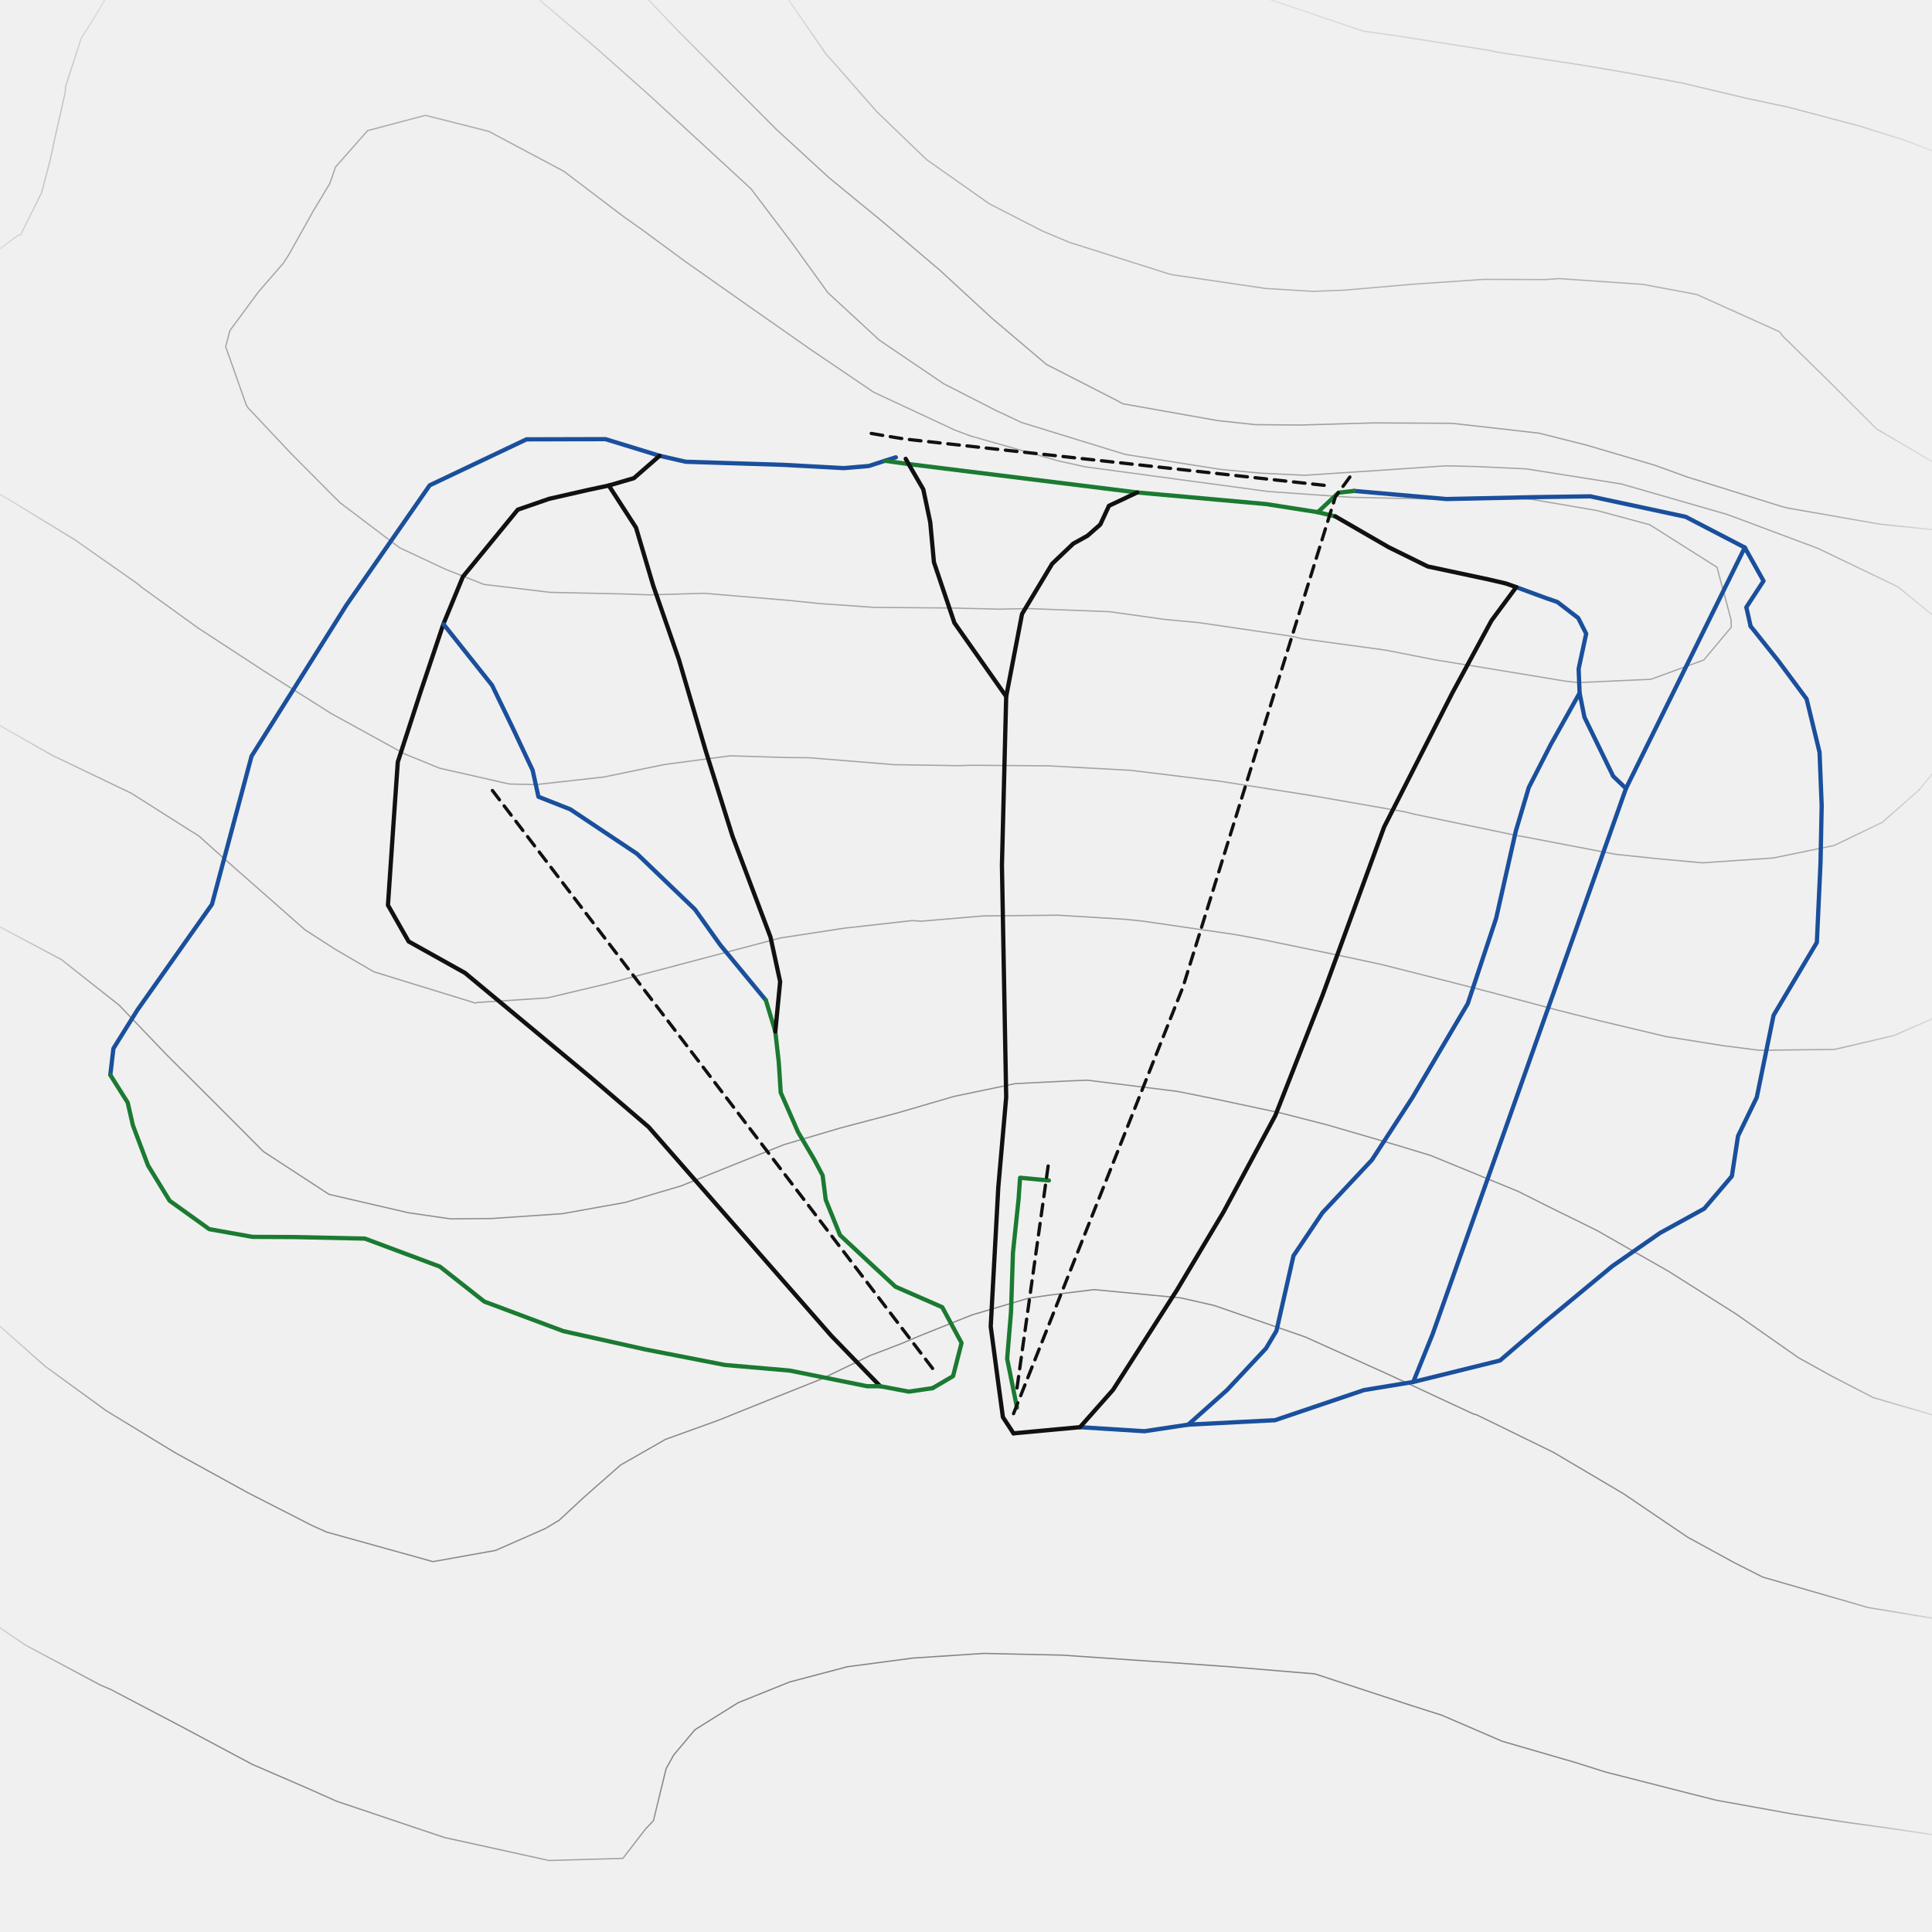
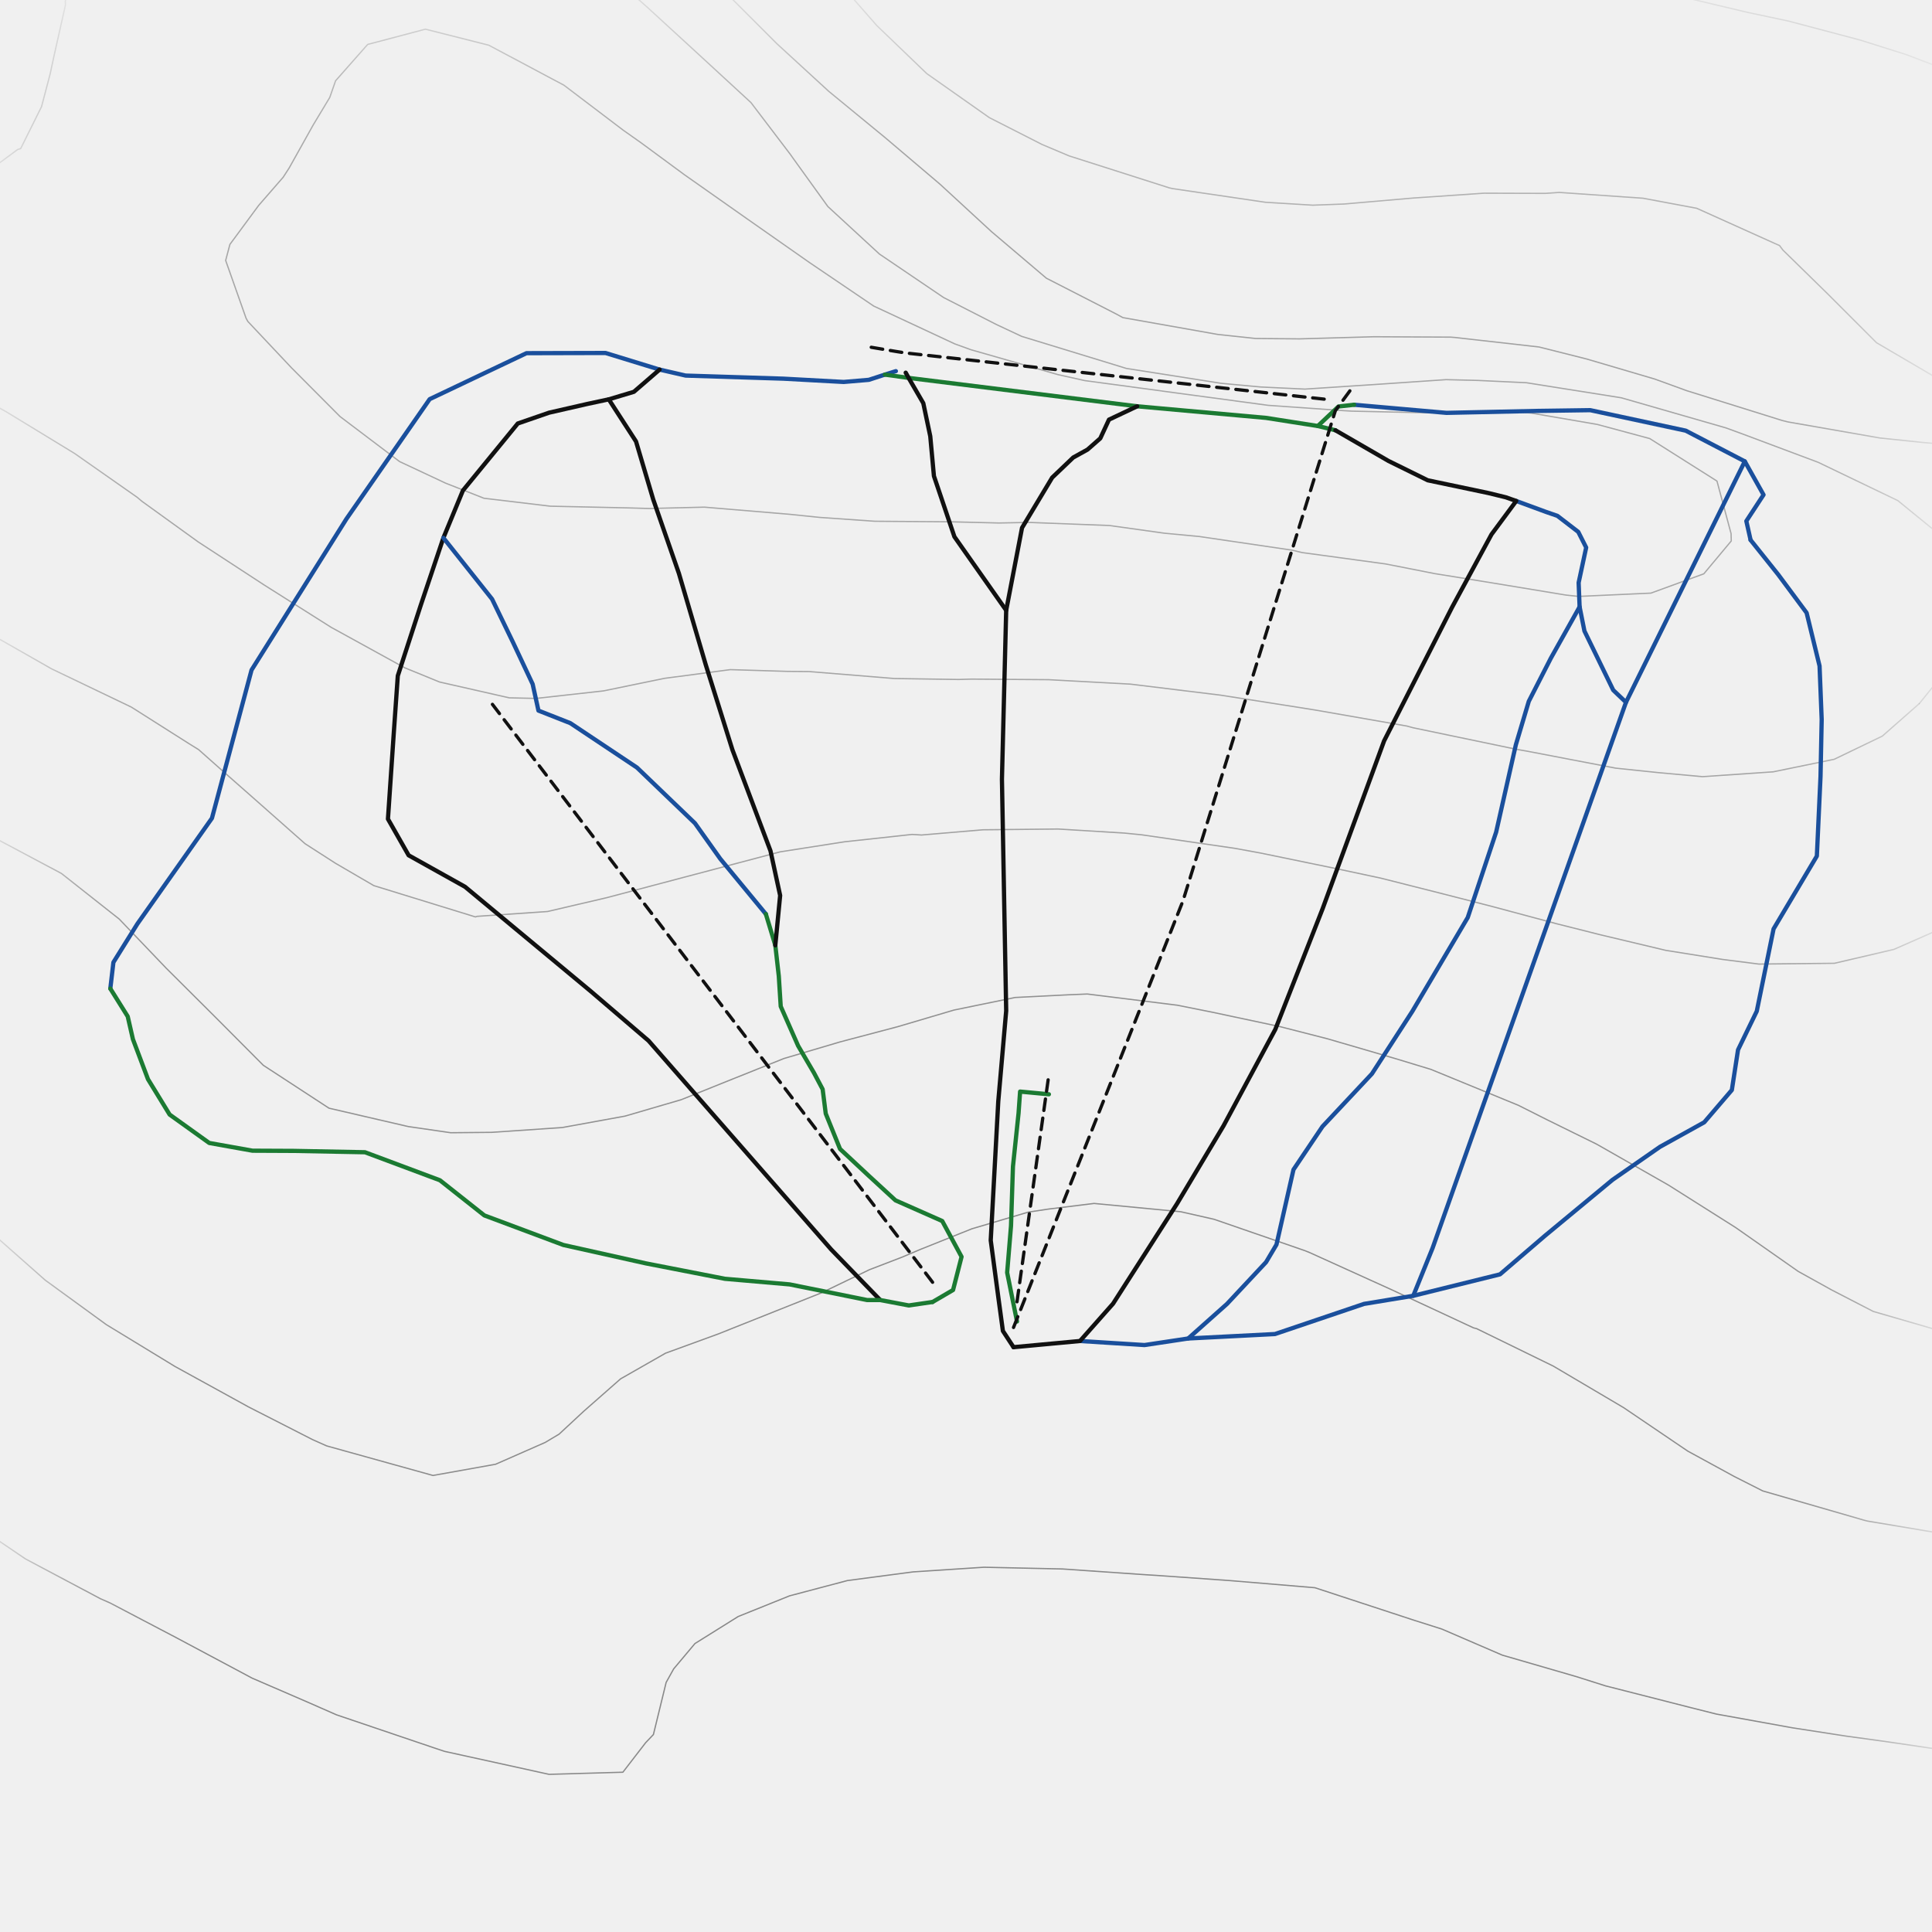
<svg xmlns="http://www.w3.org/2000/svg" viewBox="0 0 1000 1000">
  <g class="sh-frontal-art">
    <defs>
      <filter id="sh-fade-medicine-lodge-ski-area" x="-25%" y="-25%" width="150%" height="150%">
        <feGaussianBlur stdDeviation="42" />
      </filter>
      <mask id="sh-contour-fade-medicine-lodge-ski-area" maskUnits="userSpaceOnUse" x="0" y="0" width="1000" height="1000">
        <rect x="0" y="0" width="1000" height="1000" fill="#000" />
        <rect x="8" y="8" width="984" height="984" fill="#fff" filter="url(#sh-fade-medicine-lodge-ski-area)" />
      </mask>
    </defs>
    <g mask="url(#sh-contour-fade-medicine-lodge-ski-area)">
-       <polyline class="sh-frontal-contour" points="1219.7,263.4 1191.1,257.5 1165.7,251.6 1133.7,243.0 1093.2,222.9 1072.9,196.1 1072.4,175.3 1072.8,162.8 1073.1,143.6 1071.1,129.9 1049.2,103.7 1012.0,82.6 986.5,72.8 962.7,65.3 925.7,55.5 904.5,51.0 870.8,43.0 843.0,37.8 820.1,33.9 774.3,26.9 771.0,26.1 722.0,18.4 705.6,16.1 661.2,1.1 655.5,-0.9 615.8,-21.2 578.6,-42.4 549.7,-57.7 538.9,-62.8 496.9,-82.4" fill="none" stroke="#000" stroke-opacity="0.240" stroke-width="0.66" style="fill:none;stroke:#000;stroke-opacity:0.240;stroke-width:0.66;stroke-dasharray:none;stroke-linejoin:round;stroke-linecap:round;vector-effect:none" />
-       <polyline class="sh-frontal-contour" points="1214.8,309.1 1197.5,301.4 1173.5,289.3 1126.7,276.0 1118.5,273.9 1071.0,262.8 1058.7,260.1 1007.8,243.5 971.3,222.0 946.2,196.9 922.8,174.0 921.1,171.7 918.6,170.6 878.2,152.4 850.4,147.2 807.1,144.2 799.8,144.7 768.1,144.6 731.5,147.1 695.7,150.2 679.5,150.8 655.0,149.3 606.8,142.2 605.1,141.8 553.4,125.4 539.4,119.5 512.1,105.5 479.7,82.7 453.8,57.8 431.1,31.9 427.7,28.2 411.6,4.9 392.9,-22.4 369.4,-48.1 341.9,-72.4" fill="none" stroke="#000" stroke-opacity="0.266" stroke-width="0.66" style="fill:none;stroke:#000;stroke-opacity:0.266;stroke-width:0.66;stroke-dasharray:none;stroke-linejoin:round;stroke-linecap:round;vector-effect:none" />
-       <polyline class="sh-frontal-contour" points="881.9,341.6 896.1,324.6 896.0,320.8 888.7,293.6 853.9,271.6 826.8,264.3 792.5,258.4 778.6,257.2 740.3,258.3 699.6,257.4 694.7,257.1 656.4,254.4 617.1,249.1 608.9,248.0 561.5,241.6 547.6,238.5 502.5,225.7 494.2,222.6 452.2,203.0 419.0,180.5 386.6,157.8 354.2,135.0 331.8,118.5 322.6,112.0 291.9,88.7 253.0,68.0 220.2,59.7 190.3,67.6 173.7,86.4 170.7,95.0 162.1,109.3 149.7,131.5 146.6,136.3 133.9,150.9 119.0,171.1 116.8,179.4 127.4,209.4 128.3,211.0 150.9,235.0 176.0,260.2 206.8,283.5 230.7,294.7 250.5,302.5 284.8,306.6 325.6,307.5 336.1,307.9 364.6,307.1 408.7,310.8 424.2,312.4 452.8,314.4 492.7,314.7 517.1,315.3 532.6,315.0 574.2,316.6 602.8,320.6 620.8,322.3 669.0,329.4 673.9,330.6 717.2,336.5 742.6,341.5 768.0,345.6 810.5,352.6 817.1,353.3 854.5,351.6 881.9,341.6" fill="none" stroke="#000" stroke-opacity="0.313" stroke-width="0.66" style="fill:none;stroke:#000;stroke-opacity:0.313;stroke-width:0.66;stroke-dasharray:none;stroke-linejoin:round;stroke-linecap:round;vector-effect:none" />
-       <polyline class="sh-frontal-contour" points="993.4,408.8 1002.8,397.2 1006.6,387.3 1015.7,362.4 1017.2,359.0 1011.5,327.5 982.3,303.7 941.1,283.9 901.6,269.1 893.4,266.1 839.2,250.5 790.1,242.7 764.8,241.5 748.5,241.1 711.9,243.6 675.4,246.0 652.5,244.9 632.1,243.0 583.0,235.3 581.4,234.9 528.8,218.7 515.6,212.5 488.4,198.6 455.2,176.1 428.5,151.5 410.7,126.8 409.0,124.5 388.7,97.7 362.0,73.1 335.2,48.5 307.7,24.1 279.3,0.0 246.2,-22.5 209.9,-37.3 196.8,-39.7 165.0,-41.7 130.1,-37.8 100.2,-29.9 75.3,-18.0 55.3,-1.9 49.1,8.7 42.1,19.6 33.8,45.2 33.9,47.1 28.1,72.9 25.9,83.1 21.5,99.8 10.7,121.5 9.1,122.0 -11.7,137.4 -38.3,148.1 -69.8,154.6 -93.4,155.6 -108.9,155.0 -158.1,143.5 -168.0,139.1 -196.9,122.8" fill="none" stroke="#000" stroke-opacity="0.321" stroke-width="0.66" style="fill:none;stroke:#000;stroke-opacity:0.321;stroke-width:0.66;stroke-dasharray:none;stroke-linejoin:round;stroke-linecap:round;vector-effect:none" />
-       <polyline class="sh-frontal-contour" points="993.4,408.8 974.3,425.6 949.4,437.6 917.8,444.1 881.2,446.6 858.3,444.5 836.3,442.2 790.4,433.4 784.7,432.4 731.5,421.3 728.2,420.4 680.7,412.1 661.1,409.0 631.7,404.4 589.2,399.2 585.1,398.7 542.7,396.4 502.8,396.1 496.3,396.3 462.9,395.8 418.8,392.2 407.4,392.1 378.0,391.2 344.0,395.7 312.4,402.2 277.5,406.1 263.6,405.8 227.5,397.6 209.4,390.2 171.4,369.3 136.6,347.3 102.6,325.1 73.5,304.1 71.0,302.0 38.6,279.3 3.0,257.6 -35.0,236.7 -68.0,220.8 -76.3,216.8 -116.7,196.7 -150.4,185.8 -170.9,181.1 -199.5,178.0" fill="none" stroke="#000" stroke-opacity="0.321" stroke-width="0.66" style="fill:none;stroke:#000;stroke-opacity:0.321;stroke-width:0.66;stroke-dasharray:none;stroke-linejoin:round;stroke-linecap:round;vector-effect:none" />
-       <polyline class="sh-frontal-contour" points="1052.5,498.0 1070.0,482.7 1070.8,480.6 1087.4,461.8 1105.6,444.3 1123.2,431.9 1126.4,428.9 1147.1,413.6 1164.5,395.4 1167.5,384.0 1161.1,360.3 1158.5,353.5 1143.1,325.2 1117.1,300.3 1069.4,282.6 1064.5,281.3 1017.9,275.6 995.1,273.6 973.0,271.3 925.5,263.0 922.3,262.2 873.0,246.8 856.5,240.8 821.2,230.4 796.6,224.2 753.3,219.3 750.9,219.1 711.0,218.9 672.7,220.0 649.9,219.8 630.3,217.7 581.2,209.0 577.9,207.2 541.6,188.6 513.2,164.5 486.5,139.9 458.1,115.8 429.0,91.9 402.2,67.3 382.1,47.2 377.1,42.2 352.0,17.0 327.7,-8.4 305.8,-34.6 285.5,-61.3 278.8,-69.6 265.2,-88.1" fill="none" stroke="#000" stroke-opacity="0.336" stroke-width="0.66" style="fill:none;stroke:#000;stroke-opacity:0.336;stroke-width:0.66;stroke-dasharray:none;stroke-linejoin:round;stroke-linecap:round;vector-effect:none" />
-       <polyline class="sh-frontal-contour" points="1052.5,498.0 1030.9,512.7 1006.0,524.7 980.3,536.0 949.5,543.2 910.4,543.6 891.6,541.2 862.2,536.5 828.6,528.5 805.6,522.7 772.0,513.7 747.4,507.4 714.6,499.1 691.6,494.2 652.3,486.1 639.2,483.7 591.0,476.7 582.0,475.8 547.7,473.7 508.7,474.1 477.0,476.8 472.1,476.5 437.2,480.4 403.9,485.5 374.0,493.4 344.1,501.3 314.2,509.2 283.4,516.5 246.9,518.9 246.1,519.2 193.5,503.0 173.6,491.4 157.9,481.3 130.3,457.0 115.3,443.8 102.8,432.6 97.8,429.5 68.0,410.6 26.7,390.8 -10.5,369.6 -42.9,346.8 -43.7,346.1 -76.9,324.6 -117.3,304.5 -149.4,292.1 -165.1,286.7 -211.0,274.1" fill="none" stroke="#000" stroke-opacity="0.336" stroke-width="0.66" style="fill:none;stroke:#000;stroke-opacity:0.336;stroke-width:0.66;stroke-dasharray:none;stroke-linejoin:round;stroke-linecap:round;vector-effect:none" />
-       <polyline class="sh-frontal-contour" points="1204.1,662.7 1185.9,652.5 1178.3,641.6 1168.1,624.9 1158.3,594.7 1158.2,592.9 1158.2,561.4 1158.2,560.4 1171.4,538.9 1192.2,523.5 1217.9,512.2" fill="none" stroke="#000" stroke-opacity="0.373" stroke-width="0.66" style="fill:none;stroke:#000;stroke-opacity:0.373;stroke-width:0.66;stroke-dasharray:none;stroke-linejoin:round;stroke-linecap:round;vector-effect:none" />
-       <polyline class="sh-frontal-contour" points="1214.3,768.1 1168.6,763.1 1158.8,761.5 1118.7,754.6 1092.5,749.9 1068.8,746.2 1023.8,739.0 1018.9,737.8 969.6,723.4 948.1,712.3 930.8,702.7 898.4,680.0 863.6,658.0 826.4,636.8 800.8,624.2 785.9,616.7 740.6,598.1 722.5,592.6 687.2,582.3 662.6,576.0 627.4,568.5 609.4,564.9 562.8,559.1 553.1,559.5 525.4,560.9 493.8,567.5 464.7,576.0 434.8,583.9 405.7,592.5 379.2,603.1 352.6,613.8 323.5,622.4 291.1,628.2 254.5,630.7 233.3,630.9 211.3,627.7 170.3,618.2 136.3,596.0 111.2,570.8 86.0,545.7 61.7,520.3 31.8,496.7 -7.1,476.0 -21.1,470.1 -53.2,457.8 -96.9,438.7 -106.0,433.1 -132.5,417.0 -164.1,394.0 -202.1,373.1" fill="none" stroke="#000" stroke-opacity="0.405" stroke-width="0.66" style="fill:none;stroke:#000;stroke-opacity:0.405;stroke-width:0.66;stroke-dasharray:none;stroke-linejoin:round;stroke-linecap:round;vector-effect:none" />
-       <polyline class="sh-frontal-contour" points="1213.2,884.7 1181.3,878.9 1150.1,871.9 1125.5,865.7 1093.5,857.1 1067.3,850.5 1033.7,843.3 1014.9,840.0 966.6,832.0 965.0,831.5 912.4,816.3 897.6,808.8 873.6,795.7 840.4,773.2 804.0,751.7 764.3,732.3 762.7,731.9 720.6,712.3 677.8,693.0 675.3,691.9 628.4,675.7 611.2,671.8 566.3,667.5 542.8,670.4 532.2,672.0 503.1,680.6 476.6,691.2 466.9,695.3 450.0,701.8 425.1,713.8 398.5,724.4 371.9,735.1 344.5,745.0 321.2,758.3 302.1,775.1 289.4,786.9 282.2,791.2 256.5,802.5 224.1,808.3 169.1,793.0 161.7,789.7 128.6,772.8 90.6,751.9 55.0,730.2 23.4,707.2 -4.2,682.8 -27.7,657.2 -47.9,630.4 -64.9,604.5 -65.0,602.6 -90.1,577.5 -109.1,568.4 -133.0,558.1 -175.9,538.8 -204.2,514.7" fill="none" stroke="#000" stroke-opacity="0.428" stroke-width="0.66" style="fill:none;stroke:#000;stroke-opacity:0.428;stroke-width:0.66;stroke-dasharray:none;stroke-linejoin:round;stroke-linecap:round;vector-effect:none" />
-       <polyline class="sh-frontal-contour" points="1219.8,990.1 1183.1,985.9 1148.7,980.0 1132.3,976.8 1086.5,967.0 1078.3,964.9 1025.8,953.5 1024.2,953.1 975.9,946.0 955.5,943.2 927.7,938.9 888.4,931.8 875.3,928.5 831.0,917.2 816.2,912.5 777.6,901.3 746.3,887.8 731.5,883.1 680.6,866.4 636.5,862.7 598.2,860.0 593.3,859.7 550.0,856.7 509.3,855.8 472.7,858.2 438.6,862.7 408.7,870.6 382.1,881.3 359.7,895.3 348.7,908.4 344.8,915.4 338.2,942.4 334.2,946.6 322.4,961.9 284.2,963.0 230.1,951.1 224.4,949.2 174.2,932.3 159.4,925.7 130.5,913.2 91.7,892.5 57.0,874.3 52.0,872.2 13.2,851.5 -20.0,829.0 -50.8,805.7 -86.4,784.0 -102.0,776.7 -130.9,765.2 -177.8,747.2" fill="none" stroke="#000" stroke-opacity="0.448" stroke-width="0.66" style="fill:none;stroke:#000;stroke-opacity:0.448;stroke-width:0.66;stroke-dasharray:none;stroke-linejoin:round;stroke-linecap:round;vector-effect:none" />
-       <polyline class="sh-frontal-contour" points="693.6,1203.4 672.1,1191.4 655.6,1182.5 618.3,1161.3 574.6,1142.3 571.4,1141.4 527.3,1137.7 492.4,1141.6 460.8,1148.1 444.6,1151.5 429.2,1154.6 396.0,1159.8 359.4,1162.3 319.5,1162.0 312.1,1161.6 281.2,1163.1 243.0,1164.2 203.9,1164.6 200.7,1164.7 159.8,1160.9 127.1,1155.4 94.1,1139.6 85.8,1135.6 48.6,1114.4 11.7,1104.6 -12.0,1100.9 -34.0,1099.5 -77.3,1096.6 -93.6,1094.3 -125.5,1089.5 -160.7,1082.9 -178.8,1078.3" fill="none" stroke="#000" stroke-opacity="0.500" stroke-width="0.66" style="fill:none;stroke:#000;stroke-opacity:0.500;stroke-width:0.66;stroke-dasharray:none;stroke-linejoin:round;stroke-linecap:round;vector-effect:none" />
+       <polyline class="sh-frontal-contour" points="1219.7,218.8 1191.1,212.9 1165.7,207.0 1133.7,198.4 1093.2,178.3 1072.9,151.5 1072.4,130.7 1072.8,118.2 1073.1,99.0 1071.1,85.3 1049.2,59.1 1012.0,37.9 986.5,28.2 962.7,20.7 925.7,10.9 904.5,6.4 870.8,-1.6 843.0,-6.8 820.1,-10.7 774.3,-17.7 771.0,-18.5 722.0,-26.3 705.6,-28.5 661.2,-43.5 655.5,-45.5 615.8,-65.9 578.6,-87.0 549.7,-102.4 538.9,-107.4 496.9,-127.0" fill="none" stroke="#000" stroke-opacity="0.240" stroke-width="0.66" style="fill:none;stroke:#000;stroke-opacity:0.240;stroke-width:0.66;stroke-dasharray:none;stroke-linejoin:round;stroke-linecap:round;vector-effect:none" />
+       <polyline class="sh-frontal-contour" points="1214.8,264.5 1197.5,256.8 1173.5,244.7 1126.7,231.4 1118.5,229.3 1071.0,218.2 1058.7,215.5 1007.8,198.8 971.3,177.4 946.2,152.3 922.8,129.4 921.1,127.1 918.6,126.0 878.2,107.8 850.4,102.6 807.1,99.6 799.8,100.1 768.1,100.0 731.5,102.5 695.7,105.6 679.5,106.2 655.0,104.7 606.8,97.6 605.1,97.2 553.4,80.7 539.4,74.8 512.1,60.9 479.7,38.1 453.8,13.2 431.1,-12.7 427.7,-16.4 411.6,-39.7 392.9,-67.0 369.4,-92.7 341.9,-117.0" fill="none" stroke="#000" stroke-opacity="0.265" stroke-width="0.66" style="fill:none;stroke:#000;stroke-opacity:0.265;stroke-width:0.66;stroke-dasharray:none;stroke-linejoin:round;stroke-linecap:round;vector-effect:none" />
+       <polyline class="sh-frontal-contour" points="881.9,297.0 896.1,280.0 896.0,276.2 888.7,249.0 853.9,227.0 826.8,219.7 792.5,213.8 778.6,212.6 740.3,213.7 699.6,212.8 694.7,212.5 656.4,209.8 617.1,204.5 608.9,203.4 561.5,197.0 547.6,193.9 502.5,181.0 494.2,178.0 452.2,158.4 419.0,135.9 386.6,113.2 354.2,90.4 331.8,73.9 322.6,67.4 291.9,44.1 253.0,23.4 220.2,15.1 190.3,23.0 173.7,41.8 170.7,50.4 162.1,64.7 149.7,86.9 146.6,91.7 133.9,106.3 119.0,126.5 116.8,134.8 127.4,164.8 128.3,166.4 150.9,190.4 176.0,215.6 206.8,238.9 230.7,250.1 250.5,257.9 284.8,262.0 325.6,262.9 336.1,263.2 364.6,262.5 408.7,266.2 424.2,267.8 452.8,269.8 492.7,270.1 517.1,270.7 532.6,270.4 574.2,272.0 602.8,276.0 620.8,277.7 669.0,284.8 673.9,286.0 717.2,291.9 742.6,296.9 768.0,301.0 810.5,308.0 817.1,308.7 854.5,307.0 881.9,297.0" fill="none" stroke="#000" stroke-opacity="0.309" stroke-width="0.66" style="fill:none;stroke:#000;stroke-opacity:0.309;stroke-width:0.66;stroke-dasharray:none;stroke-linejoin:round;stroke-linecap:round;vector-effect:none" />
+       <polyline class="sh-frontal-contour" points="993.4,364.2 1002.8,352.6 1006.6,342.7 1015.7,317.8 1017.2,314.4 1011.5,282.9 982.3,259.1 941.1,239.3 901.6,224.5 893.4,221.5 839.2,205.9 790.1,198.1 764.8,196.9 748.5,196.5 711.9,199.0 675.4,201.4 652.5,200.3 632.1,198.4 583.0,190.7 581.4,190.2 528.8,174.1 515.6,167.9 488.4,154.0 455.2,131.5 428.5,106.9 410.7,82.2 409.0,79.8 388.7,53.1 362.0,28.5 335.2,3.9 307.7,-20.5 279.3,-44.6 246.2,-67.1 209.9,-81.9 196.8,-84.3 165.0,-86.3 130.1,-82.4 100.2,-74.5 75.3,-62.6 55.3,-46.5 49.1,-35.9 42.1,-25.0 33.8,0.6 33.9,2.5 28.1,28.3 25.9,38.5 21.5,55.2 10.7,76.9 9.1,77.4 -11.7,92.8 -38.3,103.4 -69.8,110.0 -93.4,111.0 -108.9,110.4 -158.1,98.9 -168.0,94.5 -196.9,78.2" fill="none" stroke="#000" stroke-opacity="0.316" stroke-width="0.66" style="fill:none;stroke:#000;stroke-opacity:0.316;stroke-width:0.66;stroke-dasharray:none;stroke-linejoin:round;stroke-linecap:round;vector-effect:none" />
+       <polyline class="sh-frontal-contour" points="993.4,364.2 974.3,381.0 949.4,393.0 917.8,399.5 881.2,402.0 858.3,399.9 836.3,397.6 790.4,388.8 784.7,387.8 731.5,376.7 728.2,375.8 680.7,367.5 661.1,364.4 631.7,359.8 589.2,354.6 585.1,354.1 542.7,351.8 502.8,351.5 496.3,351.7 462.9,351.2 418.8,347.6 407.4,347.5 378.0,346.6 344.0,351.1 312.4,357.6 277.5,361.5 263.6,361.2 227.5,353.0 209.4,345.6 171.4,324.7 136.6,302.7 102.6,280.5 73.5,259.5 71.0,257.4 38.6,234.7 3.0,213.0 -35.0,192.0 -68.0,176.2 -76.3,172.2 -116.7,152.1 -150.4,141.2 -170.9,136.4 -199.5,133.4" fill="none" stroke="#000" stroke-opacity="0.316" stroke-width="0.66" style="fill:none;stroke:#000;stroke-opacity:0.316;stroke-width:0.66;stroke-dasharray:none;stroke-linejoin:round;stroke-linecap:round;vector-effect:none" />
+       <polyline class="sh-frontal-contour" points="1052.5,453.4 1070.0,438.1 1070.8,436.0 1087.4,417.2 1105.6,399.7 1123.2,387.3 1126.4,384.3 1147.1,369.0 1164.5,350.8 1167.5,339.4 1161.1,315.7 1158.5,308.9 1143.1,280.6 1117.1,255.7 1069.4,238.0 1064.5,236.7 1017.9,231.0 995.1,229.0 973.0,226.7 925.5,218.4 922.3,217.6 873.0,202.2 856.5,196.2 821.2,185.8 796.6,179.6 753.3,174.7 750.9,174.5 711.0,174.3 672.7,175.4 649.9,175.2 630.3,173.1 581.2,164.4 577.9,162.6 541.6,144.0 513.2,119.9 486.5,95.3 458.1,71.2 429.0,47.3 402.2,22.7 382.1,2.6 377.1,-2.4 352.0,-27.6 327.7,-53.0 305.8,-79.2 285.5,-105.9 278.8,-114.2 265.2,-132.7" fill="none" stroke="#000" stroke-opacity="0.330" stroke-width="0.66" style="fill:none;stroke:#000;stroke-opacity:0.330;stroke-width:0.66;stroke-dasharray:none;stroke-linejoin:round;stroke-linecap:round;vector-effect:none" />
+       <polyline class="sh-frontal-contour" points="1052.5,453.4 1030.9,468.1 1006.0,480.1 980.3,491.4 949.5,498.6 910.4,499.0 891.6,496.6 862.2,491.9 828.6,483.9 805.6,478.1 772.0,469.1 747.4,462.8 714.6,454.5 691.6,449.6 652.3,441.5 639.2,439.1 591.0,432.1 582.0,431.2 547.7,429.1 508.7,429.5 477.0,432.2 472.1,431.9 437.2,435.7 403.9,440.9 374.0,448.8 344.1,456.7 314.2,464.6 283.4,471.8 246.9,474.3 246.1,474.6 193.5,458.4 173.6,446.8 157.9,436.7 130.3,412.3 115.3,399.1 102.8,388.0 97.8,384.9 68.0,366.0 26.7,346.2 -10.5,325.0 -42.9,302.2 -43.7,301.5 -76.9,280.0 -117.3,259.9 -149.4,247.5 -165.1,242.1 -211.0,229.5" fill="none" stroke="#000" stroke-opacity="0.330" stroke-width="0.66" style="fill:none;stroke:#000;stroke-opacity:0.330;stroke-width:0.66;stroke-dasharray:none;stroke-linejoin:round;stroke-linecap:round;vector-effect:none" />
+       <polyline class="sh-frontal-contour" points="1204.1,618.1 1185.9,607.8 1178.3,597.0 1168.1,580.3 1158.3,550.1 1158.2,548.2 1158.2,516.8 1158.2,515.8 1171.4,494.3 1192.2,478.9 1217.9,467.6" fill="none" stroke="#000" stroke-opacity="0.365" stroke-width="0.66" style="fill:none;stroke:#000;stroke-opacity:0.365;stroke-width:0.66;stroke-dasharray:none;stroke-linejoin:round;stroke-linecap:round;vector-effect:none" />
+       <polyline class="sh-frontal-contour" points="1214.3,723.5 1168.6,718.5 1158.8,716.9 1118.7,710.0 1092.5,705.3 1068.8,701.6 1023.8,694.4 1018.9,693.1 969.6,678.8 948.1,667.7 930.8,658.1 898.4,635.4 863.6,613.4 826.4,592.2 800.8,579.6 785.9,572.1 740.6,553.5 722.5,548.0 687.2,537.7 662.6,531.4 627.4,523.9 609.4,520.3 562.8,514.5 553.1,514.9 525.4,516.3 493.8,522.8 464.7,531.4 434.8,539.3 405.7,547.9 379.2,558.5 352.6,569.2 323.5,577.7 291.1,583.6 254.5,586.1 233.3,586.3 211.3,583.1 170.3,573.6 136.3,551.4 111.2,526.2 86.0,501.1 61.7,475.7 31.8,452.1 -7.1,431.4 -21.1,425.5 -53.2,413.2 -96.9,394.1 -106.0,388.5 -132.5,372.4 -164.1,349.4 -202.1,328.4" fill="none" stroke="#000" stroke-opacity="0.395" stroke-width="0.66" style="fill:none;stroke:#000;stroke-opacity:0.395;stroke-width:0.66;stroke-dasharray:none;stroke-linejoin:round;stroke-linecap:round;vector-effect:none" />
+       <polyline class="sh-frontal-contour" points="1213.2,840.0 1181.3,834.3 1150.1,827.3 1125.5,821.1 1093.5,812.5 1067.3,805.8 1033.7,798.7 1014.9,795.4 966.6,787.3 965.0,786.9 912.4,771.7 897.6,764.2 873.6,751.1 840.4,728.6 804.0,707.1 764.3,687.7 762.7,687.3 720.6,667.7 677.8,648.3 675.3,647.3 628.4,631.1 611.2,627.2 566.3,622.9 542.8,625.8 532.2,627.4 503.1,636.0 476.6,646.6 466.9,650.7 450.0,657.2 425.1,669.2 398.5,679.8 371.9,690.4 344.5,700.4 321.2,713.7 302.1,730.5 289.4,742.3 282.2,746.6 256.5,757.9 224.1,763.7 169.1,748.4 161.7,745.1 128.6,728.2 90.6,707.3 55.0,685.6 23.4,662.6 -4.2,638.2 -27.7,612.5 -47.9,585.8 -64.9,559.9 -65.0,558.0 -90.1,532.9 -109.1,523.8 -133.0,513.5 -175.9,494.2 -204.2,470.1" fill="none" stroke="#000" stroke-opacity="0.417" stroke-width="0.66" style="fill:none;stroke:#000;stroke-opacity:0.417;stroke-width:0.66;stroke-dasharray:none;stroke-linejoin:round;stroke-linecap:round;vector-effect:none" />
+       <polyline class="sh-frontal-contour" points="1219.8,945.4 1183.1,941.3 1148.7,935.4 1132.3,932.2 1086.5,922.4 1078.3,920.3 1025.8,908.9 1024.2,908.5 975.9,901.4 955.5,898.6 927.7,894.3 888.4,887.2 875.3,883.9 831.0,872.6 816.2,867.9 777.6,856.7 746.3,843.2 731.5,838.5 680.6,821.8 636.5,818.1 598.2,815.4 593.3,815.1 550.0,812.1 509.3,811.2 472.7,813.6 438.6,818.1 408.7,826.0 382.1,836.7 359.7,850.7 348.7,863.8 344.8,870.8 338.2,897.8 334.2,902.0 322.4,917.3 284.2,918.4 230.1,906.5 224.4,904.6 174.2,887.6 159.4,881.1 130.5,868.6 91.7,847.9 57.0,829.7 52.0,827.5 13.2,806.9 -20.0,784.4 -50.8,761.1 -86.4,739.4 -102.0,732.1 -130.9,720.6 -177.8,702.6" fill="none" stroke="#000" stroke-opacity="0.435" stroke-width="0.66" style="fill:none;stroke:#000;stroke-opacity:0.435;stroke-width:0.66;stroke-dasharray:none;stroke-linejoin:round;stroke-linecap:round;vector-effect:none" />
+       <polyline class="sh-frontal-contour" points="826.3,1215.5 778.5,1197.7 769.5,1194.0 735.7,1178.4 693.6,1158.8 672.1,1146.8 655.6,1137.9 618.3,1116.7 574.6,1097.6 571.4,1096.8 527.3,1093.1 492.4,1097.0 460.8,1103.5 444.6,1106.9 429.2,1110.0 396.0,1115.2 359.4,1117.7 319.5,1117.4 312.1,1116.9 281.2,1118.5 243.0,1119.6 203.9,1120.0 200.7,1120.1 159.8,1116.3 127.1,1110.8 94.1,1095.0 85.8,1091.0 48.6,1069.8 11.7,1060.0 -12.0,1056.3 -34.0,1054.9 -77.3,1051.9 -93.6,1049.7 -125.5,1044.9 -160.7,1038.3 -178.8,1033.7" fill="none" stroke="#000" stroke-opacity="0.500" stroke-width="0.66" style="fill:none;stroke:#000;stroke-opacity:0.500;stroke-width:0.66;stroke-dasharray:none;stroke-linejoin:round;stroke-linecap:round;vector-effect:none" />
    </g>
-     <polyline class="sh-frontal-run" points="700.9,254.1 748.7,258.3 795.0,257.3 823.1,256.9 872.5,267.5 903.1,283.4 912.8,300.7 903.9,314.3 906.1,324.1" fill="none" stroke="#1a4f9c" style="fill:none;stroke:#1a4f9c;stroke-width:2.2;stroke-dasharray:none;stroke-linejoin:round;stroke-linecap:round;vector-effect:none" />
-     <polyline class="sh-frontal-run" points="463.7,236.7 458.0,238.5 449.7,241.2 436.7,242.3 405.5,240.6 354.9,239.0 341.4,235.9 313.4,227.3 272.5,227.4 222.4,251.2 179.3,313.2 130.2,391.4 109.7,468.1 71.1,522.8 58.7,542.7 57.1,556.4" fill="none" stroke="#1a4f9c" style="fill:none;stroke:#1a4f9c;stroke-width:2.2;stroke-dasharray:none;stroke-linejoin:round;stroke-linecap:round;vector-effect:none" />
-     <polyline class="sh-frontal-run" points="817.6,358.7 802.7,385.3 791.3,407.6 784.6,430.1 774.4,475.3 759.7,519.5 731.0,568.2 710.1,600.4 684.5,627.7 669.5,650.0 660.7,688.8 655.3,697.9 635.1,719.5 615.0,737.4 592.4,740.8 559.0,738.7" fill="none" stroke="#1a4f9c" style="fill:none;stroke:#1a4f9c;stroke-width:2.2;stroke-dasharray:none;stroke-linejoin:round;stroke-linecap:round;vector-effect:none" />
-     <polyline class="sh-frontal-run" points="341.4,235.9 328.1,247.5 315.1,251.3 303.9,253.7 284.2,258.2 268.0,263.8 239.6,298.5 229.5,323.0 217.8,357.8 205.9,394.4 203.8,424.4 200.8,468.5 211.5,487.3 240.7,503.6 305.8,557.7 335.7,583.3 403.5,660.8 430.2,691.3 455.6,717.5" fill="none" stroke="#111" style="fill:none;stroke:#111;stroke-width:2.2;stroke-dasharray:none;stroke-linejoin:round;stroke-linecap:round;vector-effect:none" />
-     <polyline class="sh-frontal-run" points="458.0,238.5 470.3,240.2 588.6,254.9 655.3,260.9 682.1,265.1 691.2,267.3" fill="none" stroke="#1b7a32" style="fill:none;stroke:#1b7a32;stroke-width:2.2;stroke-dasharray:none;stroke-linejoin:round;stroke-linecap:round;vector-effect:none" />
-     <polyline class="sh-frontal-run" points="682.1,265.1 692.8,255.0 700.9,254.1" fill="none" stroke="#1b7a32" style="fill:none;stroke:#1b7a32;stroke-width:2.2;stroke-dasharray:none;stroke-linejoin:round;stroke-linecap:round;vector-effect:none" />
-     <polyline class="sh-frontal-run" points="903.1,283.4 841.6,408.1" fill="none" stroke="#1a4f9c" style="fill:none;stroke:#1a4f9c;stroke-width:2.2;stroke-dasharray:none;stroke-linejoin:round;stroke-linecap:round;vector-effect:none" />
-     <polyline class="sh-frontal-run" points="57.1,556.4 66.1,570.7 68.8,582.5 76.6,603.2 87.8,621.5 108.3,636.2 130.7,640.2 152.1,640.3 188.9,641.1 227.7,655.6 250.7,673.7 291.6,689.0 334.2,698.5 375.2,706.5 408.7,709.4 448.8,717.5 455.6,717.5 470.4,720.3 482.7,718.5" fill="none" stroke="#1b7a32" style="fill:none;stroke:#1b7a32;stroke-width:2.2;stroke-dasharray:none;stroke-linejoin:round;stroke-linecap:round;vector-effect:none" />
-     <polyline class="sh-frontal-run" points="229.5,323.0 254.7,354.7 265.4,376.8 275.7,398.7 278.7,412.4 295.2,418.9 329.7,441.9 359.7,470.7 372.8,489.1 396.4,517.7" fill="none" stroke="#1a4f9c" style="fill:none;stroke:#1a4f9c;stroke-width:2.2;stroke-dasharray:none;stroke-linejoin:round;stroke-linecap:round;vector-effect:none" />
-     <polyline class="sh-frontal-run" points="784.8,303.9 800.3,309.6 806.1,311.6 816.9,319.9 821.0,328.0 817.1,346.2 817.6,358.7 820.1,371.2 835.0,401.8 841.6,408.1 741.5,690.6 731.5,715.3" fill="none" stroke="#1a4f9c" style="fill:none;stroke:#1a4f9c;stroke-width:2.2;stroke-dasharray:none;stroke-linejoin:round;stroke-linecap:round;vector-effect:none" />
-     <polyline class="sh-frontal-run" points="906.1,324.1 920.4,342.0 935.1,361.8 941.8,389.4 942.9,417.0 942.3,446.5 940.4,487.8 918.0,525.5 909.3,568.0 899.6,588.0 896.4,608.8 882.1,625.6 859.2,638.2 834.6,655.3 799.7,684.2 776.4,704.2 731.5,715.3 706.0,719.5 659.9,735.1 615.0,737.4" fill="none" stroke="#1a4f9c" style="fill:none;stroke:#1a4f9c;stroke-width:2.2;stroke-dasharray:none;stroke-linejoin:round;stroke-linecap:round;vector-effect:none" />
-     <polyline class="sh-frontal-run" points="588.6,254.9 574.0,261.8 569.5,271.5 562.9,277.3 555.5,281.4 544.6,291.8 529.0,317.8 520.8,360.5 518.6,447.9 520.8,567.9 516.7,614.7 512.8,686.6 516.8,716.6 519.1,733.5 524.6,741.9" fill="none" stroke="#111" style="fill:none;stroke:#111;stroke-width:2.2;stroke-dasharray:none;stroke-linejoin:round;stroke-linecap:round;vector-effect:none" />
-     <polyline class="sh-frontal-run" points="691.2,267.3 718.7,283.2 739.0,293.2 770.4,299.9 779.4,302.0 784.8,303.9 772.0,321.2 751.6,358.9 716.4,428.1 684.6,515.0 660.1,577.4 633.3,627.3 609.2,667.7 576.1,719.4 559.0,738.7 524.6,741.9" fill="none" stroke="#111" style="fill:none;stroke:#111;stroke-width:2.2;stroke-dasharray:none;stroke-linejoin:round;stroke-linecap:round;vector-effect:none" />
-     <polyline class="sh-frontal-run" points="396.4,517.7 401.3,533.9 403.1,549.9 404.1,565.5 413.1,586.0 421.3,599.9 425.8,608.4 427.4,621.0 434.8,639.3 449.7,653.2 463.5,666.0 487.7,676.6 497.7,695.1 493.3,712.3 482.7,718.5" fill="none" stroke="#1b7a32" style="fill:none;stroke:#1b7a32;stroke-width:2.2;stroke-dasharray:none;stroke-linejoin:round;stroke-linecap:round;vector-effect:none" />
-     <polyline class="sh-frontal-run" points="542.9,611.0 528.0,609.6 527.2,620.8 524.3,648.4 523.3,679.1 521.3,703.3 526.4,728.6" fill="none" stroke="#1b7a32" style="fill:none;stroke:#1b7a32;stroke-width:2.2;stroke-dasharray:none;stroke-linejoin:round;stroke-linecap:round;vector-effect:none" />
-     <polyline class="sh-frontal-run" points="315.1,251.3 329.2,273.1 338.1,303.1 351.4,341.4 365.3,388.7 379.1,432.7 398.8,485.0 403.8,508.1 401.3,533.9" fill="none" stroke="#111" style="fill:none;stroke:#111;stroke-width:2.2;stroke-dasharray:none;stroke-linejoin:round;stroke-linecap:round;vector-effect:none" />
-     <polyline class="sh-frontal-run" points="468.8,237.5 470.3,240.2 477.9,253.3 481.5,270.4 483.4,291.0 494.0,322.4 520.8,360.5" fill="none" stroke="#111" style="fill:none;stroke:#111;stroke-width:2.2;stroke-dasharray:none;stroke-linejoin:round;stroke-linecap:round;vector-effect:none" />
-     <polyline class="sh-frontal-lift" points="524.6,731.7 612.3,510.9 691.2,257.1 700.9,243.9" fill="none" stroke="#111" style="fill:none;stroke:#111;stroke-width:1.7;stroke-dasharray:6 4;stroke-linejoin:round;stroke-linecap:round;vector-effect:none" />
-     <polyline class="sh-frontal-lift" points="482.7,708.3 254.6,408.8" fill="none" stroke="#111" style="fill:none;stroke:#111;stroke-width:1.7;stroke-dasharray:6 4;stroke-linejoin:round;stroke-linecap:round;vector-effect:none" />
-     <polyline class="sh-frontal-lift" points="526.4,718.4 542.9,600.8" fill="none" stroke="#111" style="fill:none;stroke:#111;stroke-width:1.7;stroke-dasharray:6 4;stroke-linejoin:round;stroke-linecap:round;vector-effect:none" />
-     <polyline class="sh-frontal-lift" points="685.4,251.2 468.8,227.3 463.7,226.5 447.1,223.7" fill="none" stroke="#111" style="fill:none;stroke:#111;stroke-width:1.7;stroke-dasharray:6 4;stroke-linejoin:round;stroke-linecap:round;vector-effect:none" />
+     <polyline class="sh-frontal-run" points="700.9,209.5 748.7,213.7 795.0,212.7 823.1,212.3 872.5,222.9 903.1,238.8 912.8,256.1 903.9,269.7 906.1,279.5" fill="none" stroke="#1a4f9c" style="fill:none;stroke:#1a4f9c;stroke-width:2.2;stroke-dasharray:none;stroke-linejoin:round;stroke-linecap:round;vector-effect:none" />
+     <polyline class="sh-frontal-run" points="463.7,192.1 458.0,193.9 449.7,196.6 436.7,197.7 405.5,196.0 354.9,194.4 341.4,191.3 313.4,182.7 272.5,182.8 222.4,206.6 179.3,268.6 130.2,346.8 109.7,423.5 71.1,478.2 58.7,498.1 57.1,511.7" fill="none" stroke="#1a4f9c" style="fill:none;stroke:#1a4f9c;stroke-width:2.2;stroke-dasharray:none;stroke-linejoin:round;stroke-linecap:round;vector-effect:none" />
+     <polyline class="sh-frontal-run" points="817.6,314.1 802.7,340.7 791.3,363.0 784.6,385.5 774.4,430.7 759.7,474.9 731.0,523.5 710.1,555.8 684.5,583.1 669.5,605.4 660.7,644.2 655.3,653.3 635.1,674.9 615.0,692.8 592.4,696.2 559.0,694.1" fill="none" stroke="#1a4f9c" style="fill:none;stroke:#1a4f9c;stroke-width:2.2;stroke-dasharray:none;stroke-linejoin:round;stroke-linecap:round;vector-effect:none" />
+     <polyline class="sh-frontal-run" points="341.4,191.3 328.1,202.8 315.1,206.7 303.9,209.1 284.2,213.6 268.0,219.2 239.6,253.9 229.5,278.4 217.8,313.2 205.9,349.8 203.8,379.7 200.8,423.9 211.5,442.7 240.7,459.0 305.8,513.1 335.7,538.7 403.5,616.2 430.2,646.7 455.6,672.9" fill="none" stroke="#111" style="fill:none;stroke:#111;stroke-width:2.2;stroke-dasharray:none;stroke-linejoin:round;stroke-linecap:round;vector-effect:none" />
+     <polyline class="sh-frontal-run" points="458.0,193.9 470.3,195.6 588.6,210.3 655.3,216.3 682.1,220.5 691.2,222.7" fill="none" stroke="#1b7a32" style="fill:none;stroke:#1b7a32;stroke-width:2.2;stroke-dasharray:none;stroke-linejoin:round;stroke-linecap:round;vector-effect:none" />
+     <polyline class="sh-frontal-run" points="682.1,220.5 692.8,210.4 700.9,209.5" fill="none" stroke="#1b7a32" style="fill:none;stroke:#1b7a32;stroke-width:2.2;stroke-dasharray:none;stroke-linejoin:round;stroke-linecap:round;vector-effect:none" />
+     <polyline class="sh-frontal-run" points="903.1,238.8 841.6,363.5" fill="none" stroke="#1a4f9c" style="fill:none;stroke:#1a4f9c;stroke-width:2.2;stroke-dasharray:none;stroke-linejoin:round;stroke-linecap:round;vector-effect:none" />
+     <polyline class="sh-frontal-run" points="57.1,511.7 66.1,526.1 68.8,537.9 76.6,558.6 87.8,576.9 108.3,591.6 130.7,595.6 152.1,595.7 188.9,596.4 227.7,610.9 250.7,629.1 291.6,644.4 334.2,653.9 375.2,661.9 408.7,664.8 448.8,672.9 455.6,672.9 470.4,675.7 482.7,673.9" fill="none" stroke="#1b7a32" style="fill:none;stroke:#1b7a32;stroke-width:2.2;stroke-dasharray:none;stroke-linejoin:round;stroke-linecap:round;vector-effect:none" />
+     <polyline class="sh-frontal-run" points="229.5,278.4 254.7,310.1 265.4,332.2 275.7,354.1 278.7,367.8 295.2,374.3 329.7,397.3 359.7,426.1 372.8,444.5 396.4,473.1" fill="none" stroke="#1a4f9c" style="fill:none;stroke:#1a4f9c;stroke-width:2.2;stroke-dasharray:none;stroke-linejoin:round;stroke-linecap:round;vector-effect:none" />
+     <polyline class="sh-frontal-run" points="784.8,259.3 800.3,265.0 806.1,267.0 816.9,275.3 821.0,283.4 817.1,301.6 817.6,314.1 820.1,326.6 835.0,357.2 841.6,363.5 741.5,646.0 731.5,670.7" fill="none" stroke="#1a4f9c" style="fill:none;stroke:#1a4f9c;stroke-width:2.2;stroke-dasharray:none;stroke-linejoin:round;stroke-linecap:round;vector-effect:none" />
+     <polyline class="sh-frontal-run" points="906.1,279.5 920.4,297.4 935.1,317.2 941.8,344.7 942.9,372.4 942.3,401.9 940.4,443.1 918.0,480.8 909.3,523.4 899.6,543.4 896.4,564.2 882.1,580.9 859.2,593.6 834.6,610.7 799.7,639.6 776.4,659.6 731.5,670.7 706.0,674.9 659.9,690.5 615.0,692.8" fill="none" stroke="#1a4f9c" style="fill:none;stroke:#1a4f9c;stroke-width:2.2;stroke-dasharray:none;stroke-linejoin:round;stroke-linecap:round;vector-effect:none" />
+     <polyline class="sh-frontal-run" points="588.6,210.3 574.0,217.2 569.5,226.9 562.9,232.7 555.5,236.8 544.6,247.2 529.0,273.2 520.8,315.9 518.6,403.3 520.8,523.2 516.7,570.1 512.8,642.0 516.8,672.0 519.1,688.9 524.6,697.3" fill="none" stroke="#111" style="fill:none;stroke:#111;stroke-width:2.2;stroke-dasharray:none;stroke-linejoin:round;stroke-linecap:round;vector-effect:none" />
+     <polyline class="sh-frontal-run" points="691.2,222.7 718.7,238.6 739.0,248.6 770.4,255.2 779.4,257.4 784.8,259.3 772.0,276.6 751.6,314.3 716.4,383.5 684.6,470.3 660.1,532.8 633.3,582.7 609.2,623.1 576.1,674.8 559.0,694.1 524.6,697.3" fill="none" stroke="#111" style="fill:none;stroke:#111;stroke-width:2.2;stroke-dasharray:none;stroke-linejoin:round;stroke-linecap:round;vector-effect:none" />
+     <polyline class="sh-frontal-run" points="396.4,473.1 401.3,489.3 403.1,505.2 404.1,520.9 413.1,541.3 421.3,555.3 425.8,563.8 427.4,576.4 434.8,594.7 449.7,608.6 463.5,621.3 487.7,632.0 497.7,650.5 493.3,667.7 482.7,673.9" fill="none" stroke="#1b7a32" style="fill:none;stroke:#1b7a32;stroke-width:2.2;stroke-dasharray:none;stroke-linejoin:round;stroke-linecap:round;vector-effect:none" />
+     <polyline class="sh-frontal-run" points="542.9,566.4 528.0,565.0 527.2,576.2 524.3,603.8 523.3,634.5 521.3,658.7 526.4,684.0" fill="none" stroke="#1b7a32" style="fill:none;stroke:#1b7a32;stroke-width:2.2;stroke-dasharray:none;stroke-linejoin:round;stroke-linecap:round;vector-effect:none" />
+     <polyline class="sh-frontal-run" points="315.1,206.7 329.2,228.5 338.1,258.5 351.4,296.8 365.3,344.1 379.1,388.1 398.8,440.4 403.8,463.5 401.3,489.3" fill="none" stroke="#111" style="fill:none;stroke:#111;stroke-width:2.2;stroke-dasharray:none;stroke-linejoin:round;stroke-linecap:round;vector-effect:none" />
+     <polyline class="sh-frontal-run" points="468.8,192.9 470.3,195.6 477.9,208.7 481.5,225.8 483.4,246.4 494.0,277.8 520.8,315.9" fill="none" stroke="#111" style="fill:none;stroke:#111;stroke-width:2.2;stroke-dasharray:none;stroke-linejoin:round;stroke-linecap:round;vector-effect:none" />
+     <polyline class="sh-frontal-lift" points="524.6,687.1 612.3,466.3 691.2,212.5 700.9,199.3" fill="none" stroke="#111" style="fill:none;stroke:#111;stroke-width:1.7;stroke-dasharray:6 4;stroke-linejoin:round;stroke-linecap:round;vector-effect:none" />
+     <polyline class="sh-frontal-lift" points="482.7,663.7 254.6,364.2" fill="none" stroke="#111" style="fill:none;stroke:#111;stroke-width:1.7;stroke-dasharray:6 4;stroke-linejoin:round;stroke-linecap:round;vector-effect:none" />
+     <polyline class="sh-frontal-lift" points="526.4,673.8 542.9,556.2" fill="none" stroke="#111" style="fill:none;stroke:#111;stroke-width:1.7;stroke-dasharray:6 4;stroke-linejoin:round;stroke-linecap:round;vector-effect:none" />
+     <polyline class="sh-frontal-lift" points="685.4,206.6 468.8,182.7 463.7,181.9 447.1,179.1" fill="none" stroke="#111" style="fill:none;stroke:#111;stroke-width:1.7;stroke-dasharray:6 4;stroke-linejoin:round;stroke-linecap:round;vector-effect:none" />
  </g>
</svg>
